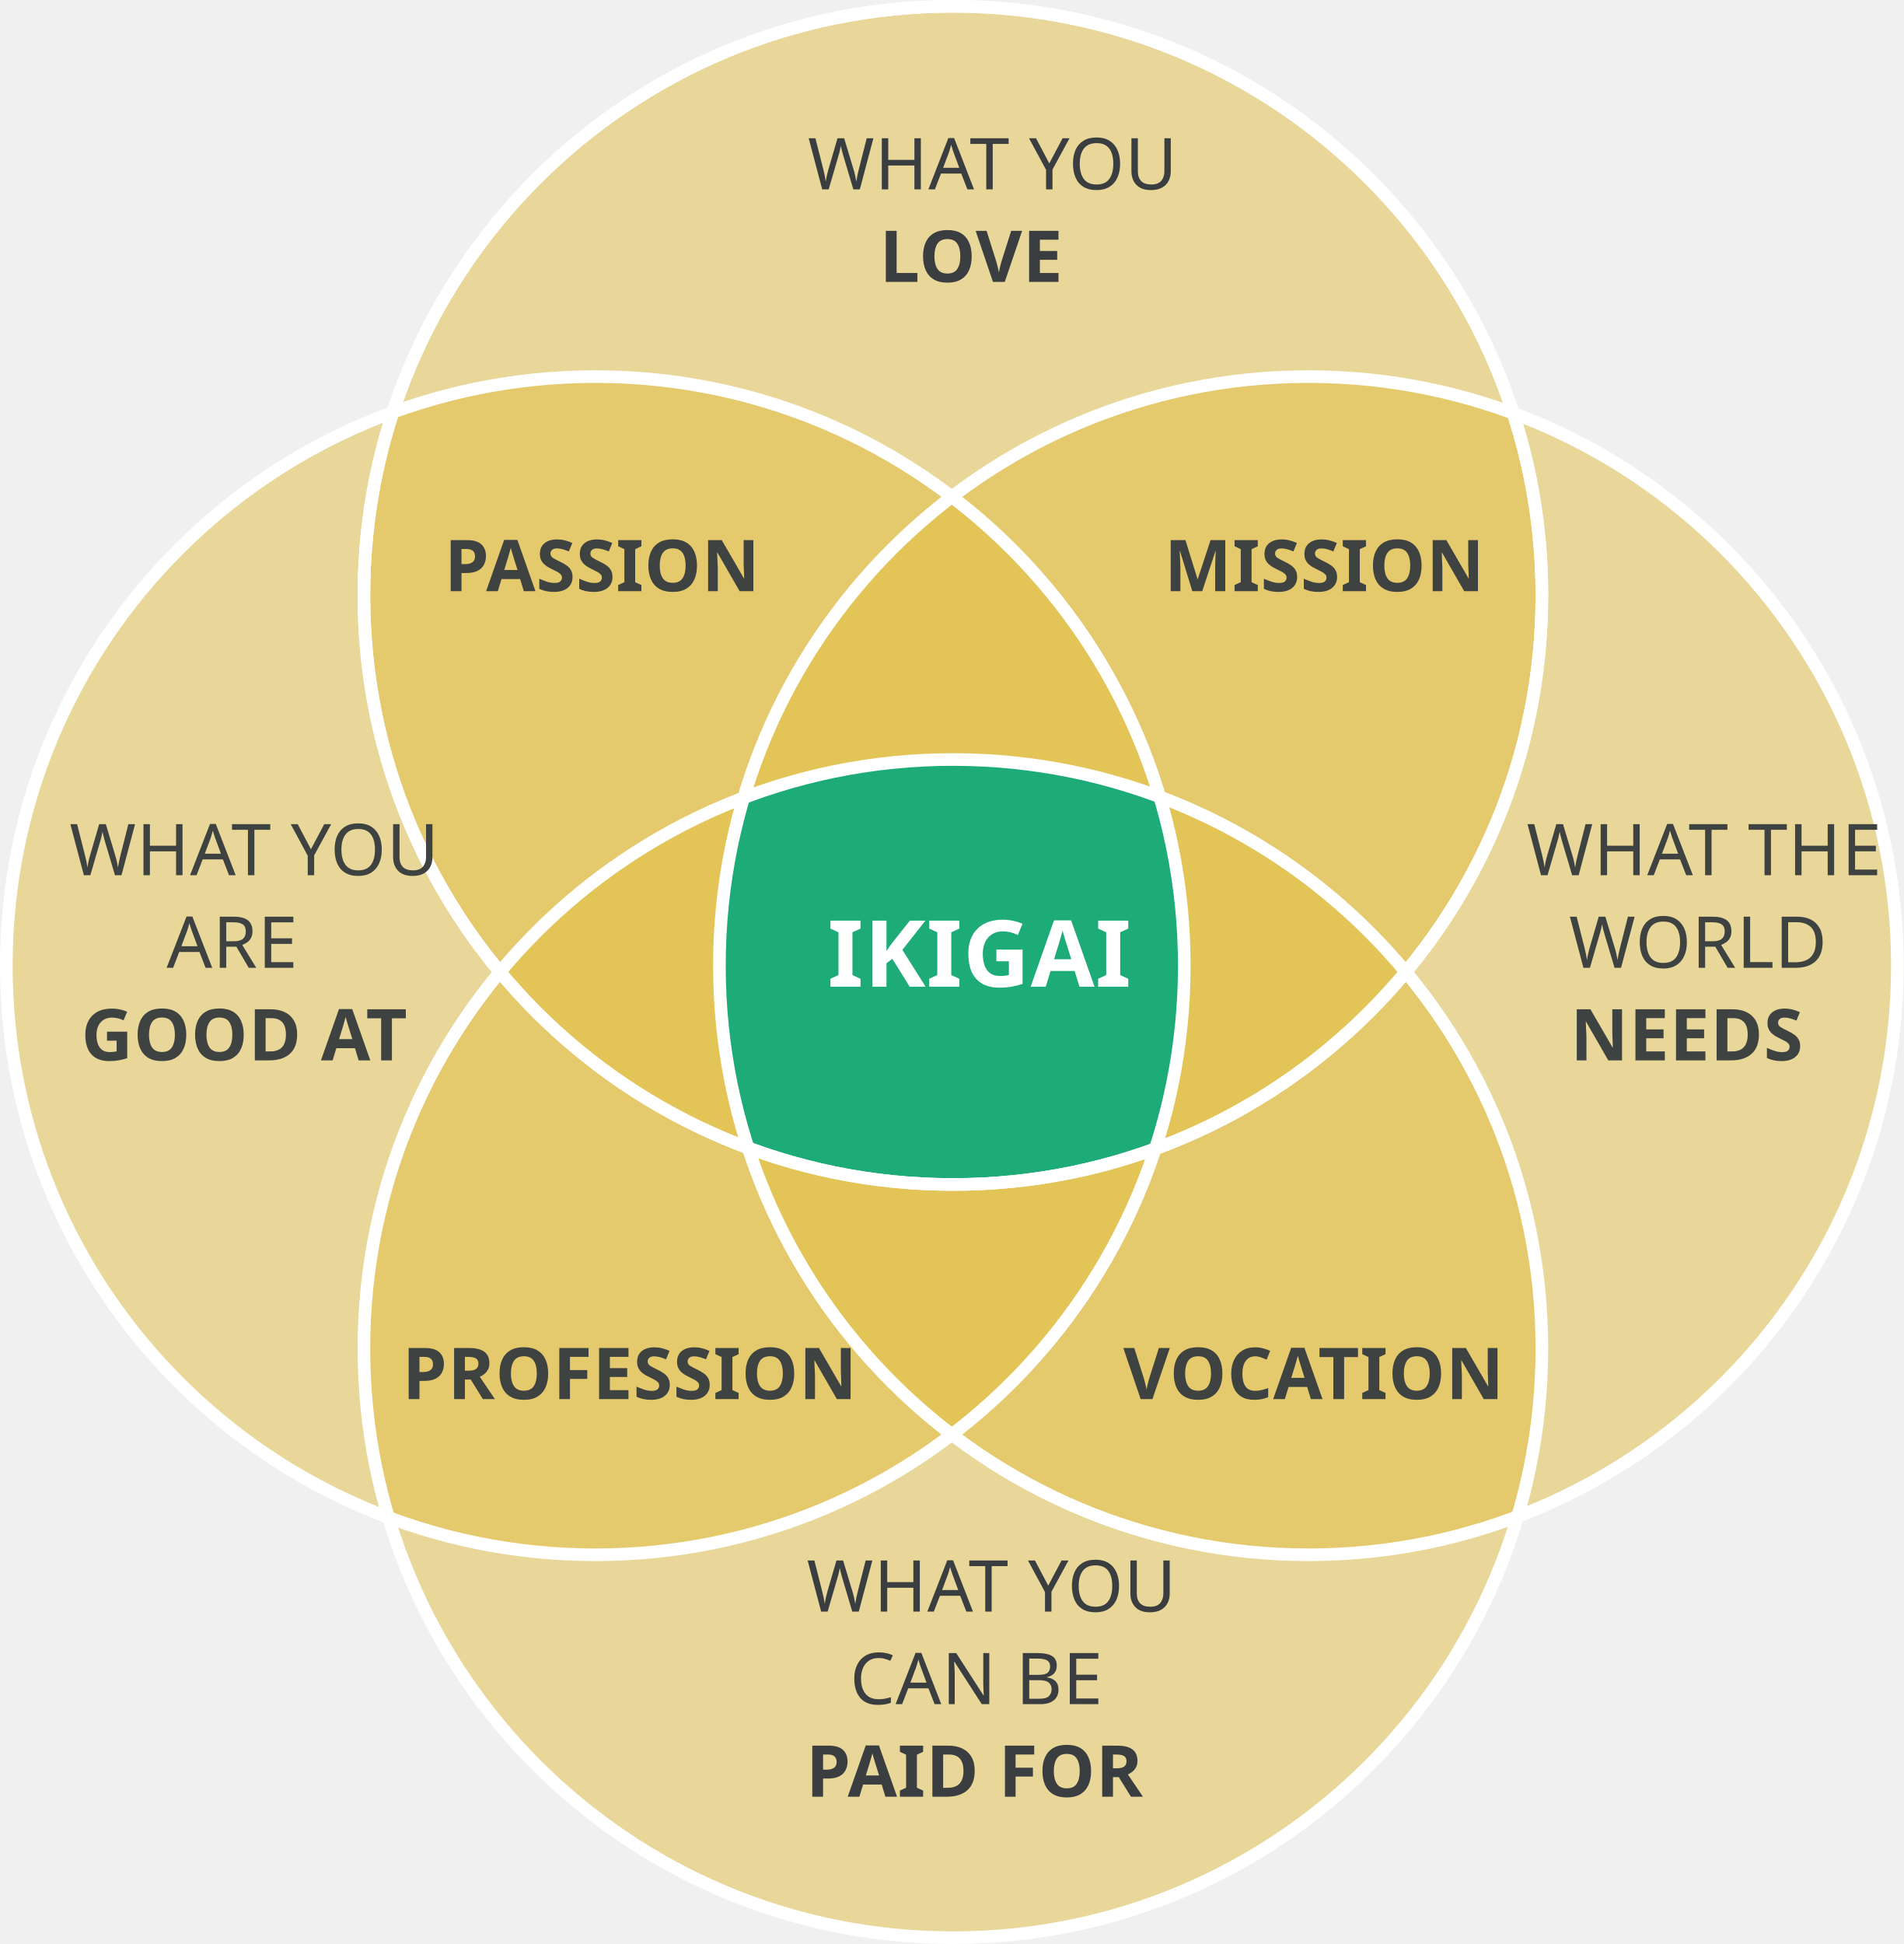
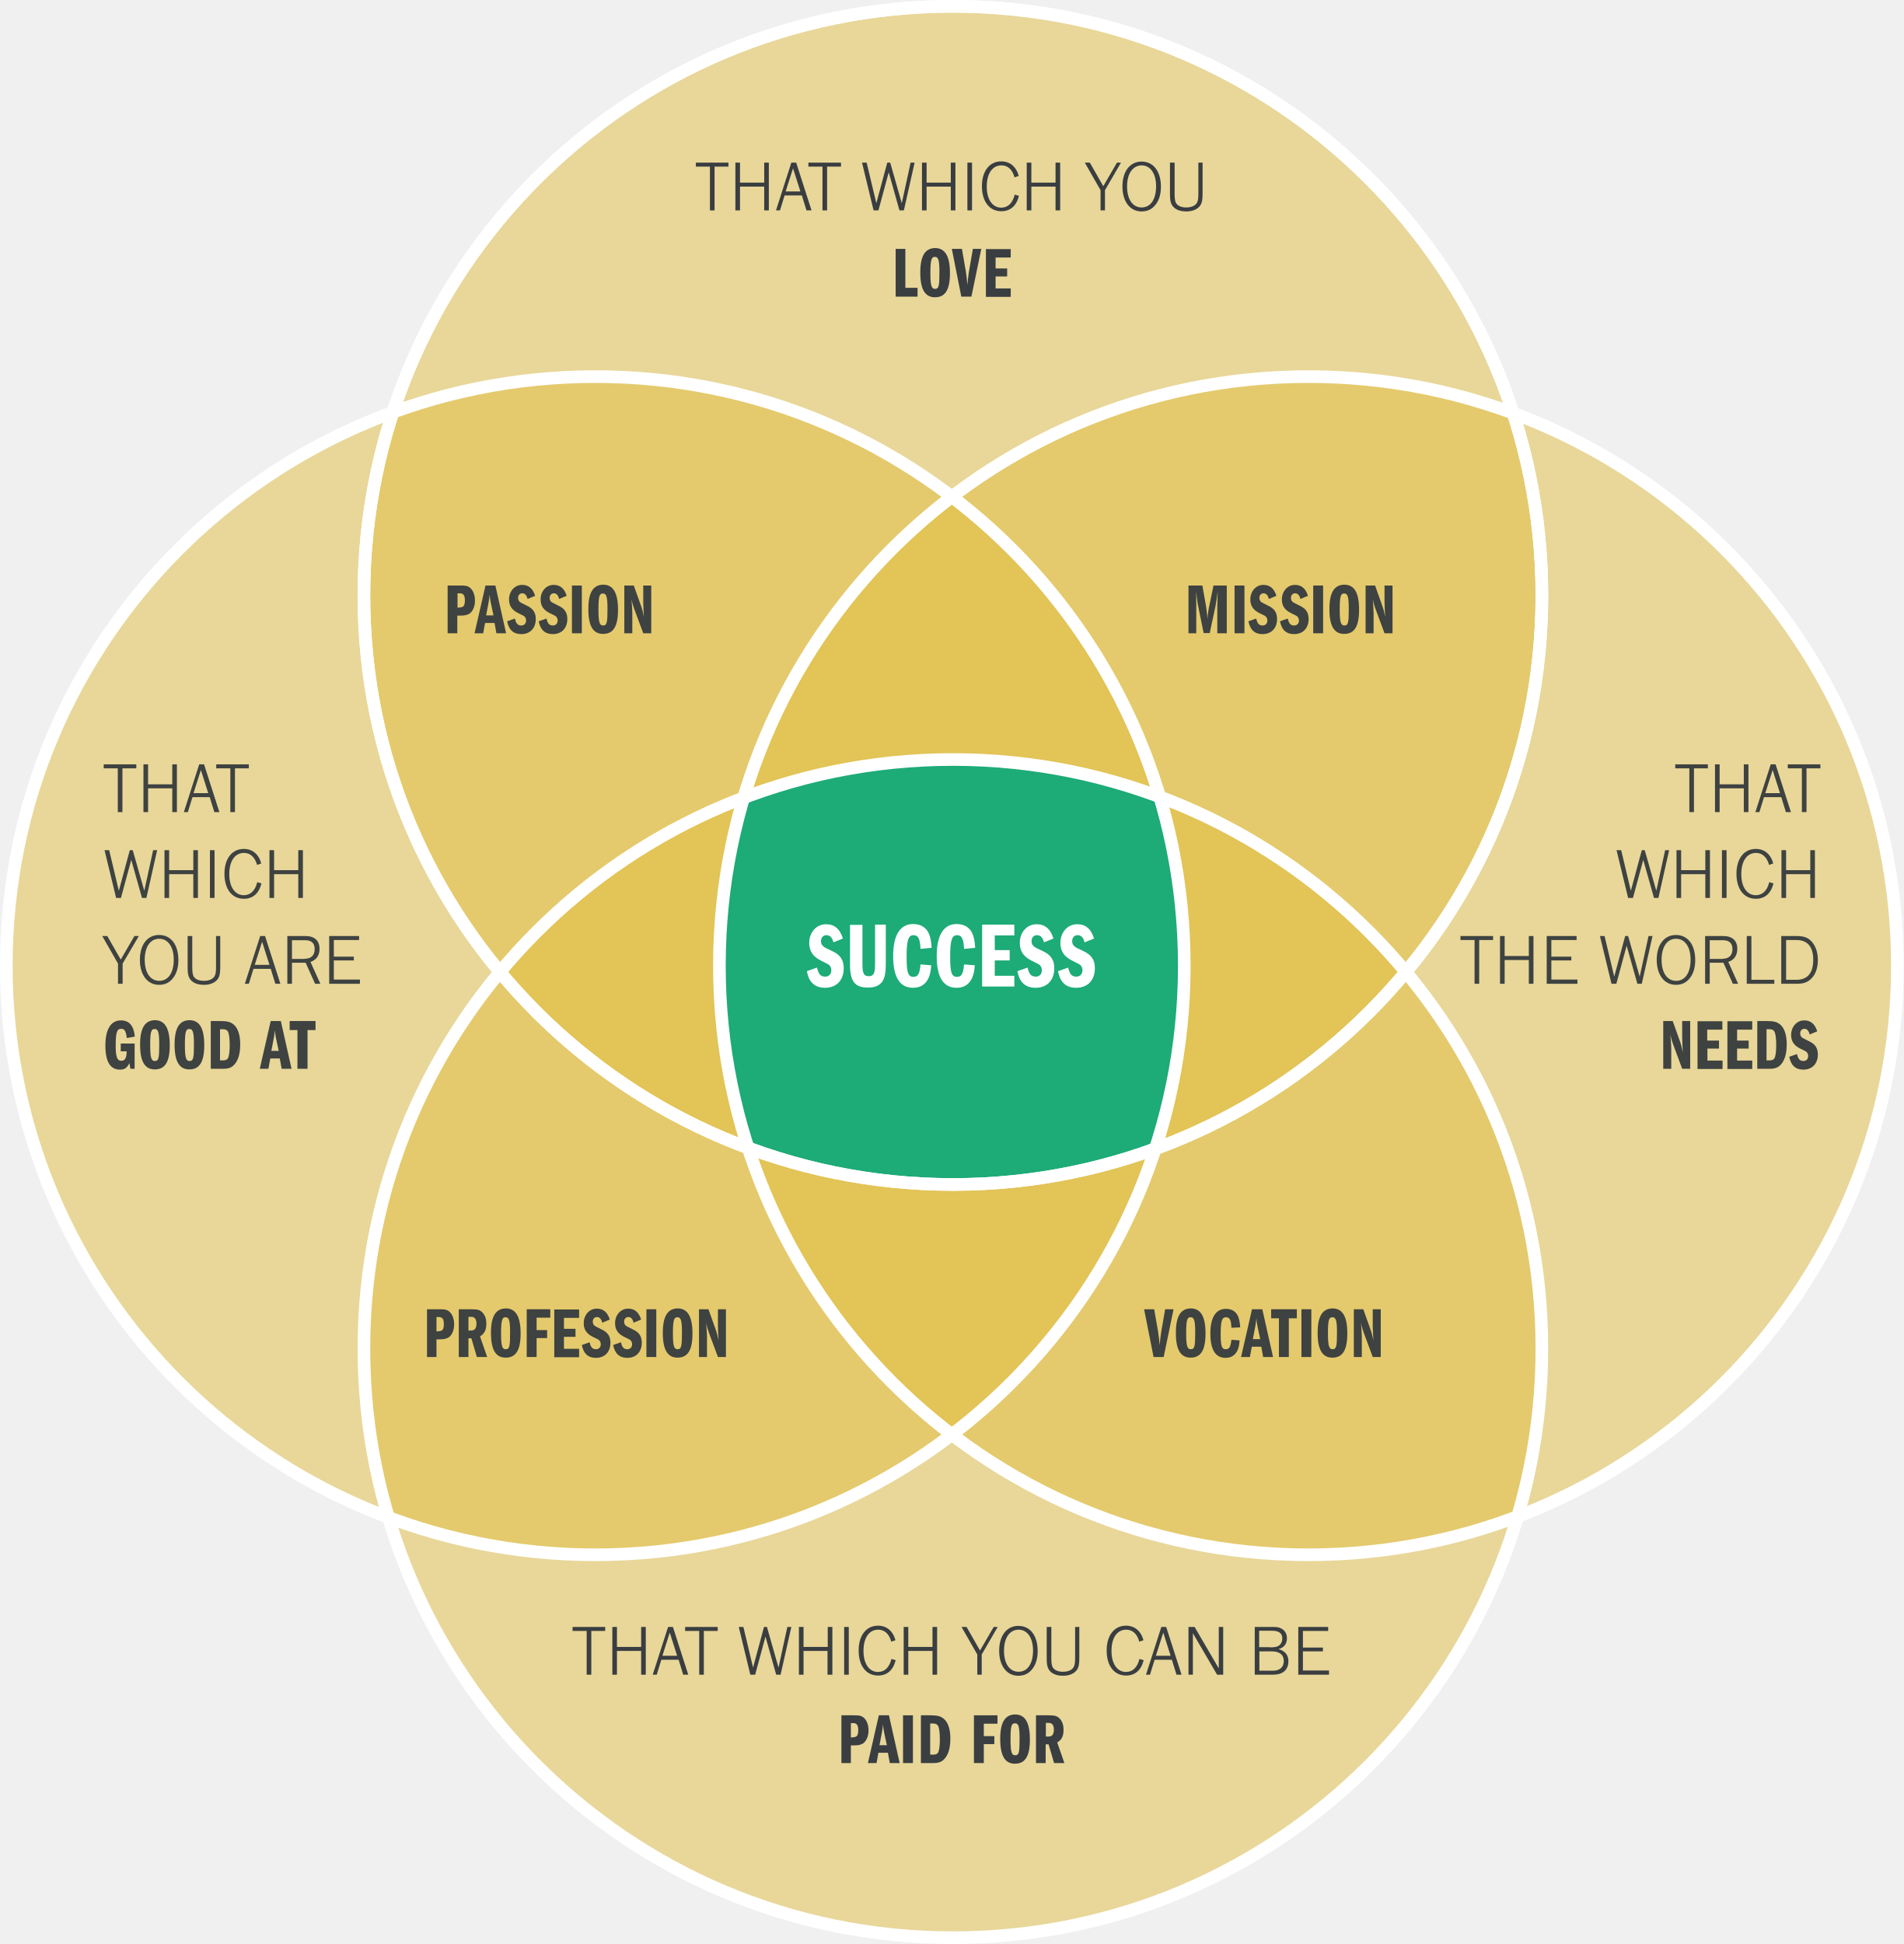
- <svg xmlns="http://www.w3.org/2000/svg" height="924" viewBox="0 0 905 924" width="905">
-   <g fill="none" fill-rule="evenodd">
-     <circle cx="453" cy="283" fill="#e0be41" opacity=".5" r="280" />
-     <circle cx="453" cy="641" fill="#e0be41" opacity=".5" r="280" />
-     <circle cx="283" cy="459" fill="#e0be41" opacity=".5" r="280" />
-     <circle cx="622" cy="459" fill="#e0be41" opacity=".5" r="280" />
-     <path d="m355.654 545.614c-8.863-27.274-13.654-56.385-13.654-86.614 0-27.734 4.032-54.526 11.542-79.822 30.906-11.747 64.431-18.178 99.458-18.178 34.602 0 67.738 6.276 98.331 17.753 7.591 25.421 11.669 52.358 11.669 80.247 0 30.384-4.84 59.638-13.79 87.033-30.002 10.977-62.406 16.967-96.21 16.967-34.231 0-67.027-6.143-97.346-17.386z" fill="#1dab78" />
-     <path d="m453 566c-156.297 0-283-126.703-283-283s126.703-283 283-283 283 126.703 283 283-126.703 283-283 283zm0-6c152.983 0 277-124.017 277-277s-124.017-277-277-277-277 124.017-277 277 124.017 277 277 277z" fill="#fff" fill-rule="nonzero" />
-     <path d="m453 566c-156.297 0-283-126.703-283-283s126.703-283 283-283 283 126.703 283 283-126.703 283-283 283zm0-6c152.983 0 277-124.017 277-277s-124.017-277-277-277-277 124.017-277 277 124.017 277 277 277z" fill="#fff" fill-rule="nonzero" />
-     <path d="m453 924c-156.297 0-283-126.703-283-283s126.703-283 283-283 283 126.703 283 283-126.703 283-283 283zm0-6c152.983 0 277-124.017 277-277s-124.017-277-277-277-277 124.017-277 277 124.017 277 277 277z" fill="#fff" fill-rule="nonzero" />
-     <path d="m283 742c-156.297 0-283-126.703-283-283s126.703-283 283-283 283 126.703 283 283-126.703 283-283 283zm0-6c152.983 0 277-124.017 277-277s-124.017-277-277-277-277 124.017-277 277 124.017 277 277 277z" fill="#fff" fill-rule="nonzero" />
-     <path d="m622 742c-156.297 0-283-126.703-283-283s126.703-283 283-283 283 126.703 283 283-126.703 283-283 283zm0-6c152.983 0 277-124.017 277-277s-124.017-277-277-277-277 124.017-277 277 124.017 277 277 277z" fill="#fff" fill-rule="nonzero" />
-     <g font-size="34" letter-spacing=".25">
-       <text fill="#3e4241" font-family="FranklinGothicURW-Hea, FranklinGothic URW" font-weight="600">
-         <tspan x="553.493" y="281">MISSION</tspan>
-       </text>
-       <text fill="#3a3e41" font-family="FranklinGothicURW-Boo, FranklinGothic URW" font-weight="300">
-         <tspan x="384.04" y="90">WHAT YOU</tspan>
-         <tspan x="534.96" y="90" />
-         <tspan font-family="FranklinGothicURW-Hea, FranklinGothic URW" font-weight="600" x="418.064" y="134">LOVE</tspan>
-       </text>
-       <text fill="#3e4241" font-family="FranklinGothicURW-Hea, FranklinGothic URW" font-weight="600">
-         <tspan x="211.201" y="281">PASSION</tspan>
-       </text>
-       <text fill="#3e4241" font-family="FranklinGothicURW-Hea, FranklinGothic URW" font-weight="600">
-         <tspan x="191.22" y="665">PROFESSION</tspan>
-       </text>
-       <text fill="#3e4241" font-family="FranklinGothicURW-Hea, FranklinGothic URW" font-weight="600">
-         <tspan x="534.025" y="665">VOCATION</tspan>
-       </text>
-       <text fill="#3e4241" font-family="FranklinGothicURW-Boo, FranklinGothic URW" font-weight="300">
-         <tspan x="725.771" y="416">WHAT THE </tspan>
-         <tspan x="745.917" y="460">WORLD</tspan>
-         <tspan x="855.083" y="460" />
-         <tspan font-family="FranklinGothicURW-Hea, FranklinGothic URW" font-weight="600" x="746.529" y="504">NEEDS</tspan>
-       </text>
-       <text fill="#3e4241" font-family="FranklinGothicURW-Boo, FranklinGothic URW" font-weight="300">
-         <tspan x="33.04" y="416">WHAT YOU</tspan>
-         <tspan x="79.208" y="460">ARE</tspan>
-         <tspan x="137.792" y="460" />
-         <tspan font-family="FranklinGothicURW-Hea, FranklinGothic URW" font-weight="600" x="38.588" y="504">GOOD AT</tspan>
-       </text>
-       <text fill="#3a3e41" font-family="FranklinGothicURW-Boo, FranklinGothic URW" font-weight="300">
-         <tspan x="383.54" y="766">WHAT YOU </tspan>
-         <tspan x="404.037" y="810">CAN BE</tspan>
-         <tspan x="513.963" y="810" />
-         <tspan font-family="FranklinGothicURW-Hea, FranklinGothic URW" font-weight="600" x="383.098" y="854">PAID FOR</tspan>
-       </text>
+ <svg xmlns="http://www.w3.org/2000/svg" version="1.1" id="Layer_1" x="0px" y="0px" viewBox="0 0 905 924" style="enable-background:new 0 0 905 924;" xml:space="preserve">
+   <style type="text/css">
+ 	.st0{opacity:0.5;fill-rule:evenodd;clip-rule:evenodd;fill:#E0BE41;enable-background:new    ;}
+ 	.st1{fill-rule:evenodd;clip-rule:evenodd;fill:#1DAB78;}
+ 	.st2{fill:#FFFFFF;}
+ 	.st3{fill:#3A3E41;}
+ 	.st4{font-family:'FranklinGothicURW-Lig';}
+ 	.st5{font-size:34px;}
+ 	.st6{fill:#3E4241;}
+ 	.st7{enable-background:new    ;}
+ </style>
+   <circle class="st0" cx="453" cy="283" r="280" />
+   <circle class="st0" cx="453" cy="641" r="280" />
+   <circle class="st0" cx="283" cy="459" r="280" />
+   <circle class="st0" cx="622" cy="459" r="280" />
+   <path class="st1" d="M355.7,545.6c-8.9-27.3-13.7-56.4-13.7-86.6c0-27.7,4-54.5,11.5-79.8C384.4,367.4,418,361,453,361  c34.6,0,67.7,6.3,98.3,17.8c7.6,25.4,11.7,52.4,11.7,80.2c0,30.4-4.8,59.6-13.8,87c-30,11-62.4,17-96.2,17  C418.8,563,386,556.9,355.7,545.6L355.7,545.6z" />
+   <path class="st2" d="M453,566c-156.3,0-283-126.7-283-283S296.7,0,453,0s283,126.7,283,283S609.3,566,453,566z M453,560  c153,0,277-124,277-277S606,6,453,6S176,130,176,283S300,560,453,560z" />
+   <path class="st2" d="M453,566c-156.3,0-283-126.7-283-283S296.7,0,453,0s283,126.7,283,283S609.3,566,453,566z M453,560  c153,0,277-124,277-277S606,6,453,6S176,130,176,283S300,560,453,560z" />
+   <path class="st2" d="M453,924c-156.3,0-283-126.7-283-283s126.7-283,283-283s283,126.7,283,283S609.3,924,453,924z M453,918  c153,0,277-124,277-277S606,364,453,364S176,488,176,641S300,918,453,918z" />
+   <path class="st2" d="M283,742C126.7,742,0,615.3,0,459s126.7-283,283-283s283,126.7,283,283S439.3,742,283,742z M283,736  c153,0,277-124,277-277S436,182,283,182S6,306,6,459S130,736,283,736z" />
+   <path class="st2" d="M622,742c-156.3,0-283-126.7-283-283s126.7-283,283-283s283,126.7,283,283S778.3,742,622,742z M622,736  c153,0,277-124,277-277S775,182,622,182S345,306,345,459S469,736,622,736z" />
+   <text transform="matrix(1 0 0 1 531.3213 90)" class="st3 st4 st5"> </text>
+   <text transform="matrix(1 0 0 1 852.0899 460)" class="st6 st4 st5"> </text>
+   <text transform="matrix(1 0 0 1 180.3213 416)" class="st6 st4 st5"> </text>
+   <text transform="matrix(1 0 0 1 135.3434 460)" class="st6 st4 st5"> </text>
+   <text transform="matrix(1 0 0 1 512.5004 810)" class="st3 st4 st5"> </text>
+   <g>
+     <g class="st7">
+       <path class="st6" d="M565.2,278.3h6.4l1.7,9.6c0.3,1.9,0.6,4.1,0.7,6.5c0.1-2,0.5-4.8,1-7l1.9-9.1h6.3V301h-4.5v-12.9    c0-1.6,0-2,0.2-6.9l-0.3,1.9c-0.1,0.9-0.2,1.7-0.4,2.6c-0.1,1-0.3,1.9-0.3,2.1l-2.8,13.1h-2.9l-2.7-13.3c-0.3-1.4-0.4-2.7-0.9-6.5    c0,0.4,0.1,2.8,0.1,6.3V301h-3.7V278.3z" />
+       <path class="st6" d="M586.9,278.3h4.7V301h-4.7V278.3z" />
+       <path class="st6" d="M603.2,284.7c-0.4-1.8-1.3-2.7-2.5-2.7c-1.2,0-2,0.9-2,2.2c0,0.8,0.3,1.4,0.8,1.9c0.6,0.4,0.6,0.4,3.2,1.7    c3.1,1.4,4.4,3.3,4.4,6.4c0,4.4-2.7,7.2-6.9,7.2c-3.7,0-5.9-2-6.7-6.1l3.7-1.3c0.5,2.4,1.4,3.3,3,3.3c1.4,0,2.3-0.9,2.3-2.4    c0-0.7-0.3-1.4-0.7-1.8c-0.4-0.4-0.4-0.4-3.1-1.7c-3-1.5-4.3-3.5-4.3-6.5c0-3.9,2.7-6.9,6.2-6.9c3.1,0,5.1,1.7,6.2,5.2    L603.2,284.7z" />
+       <path class="st6" d="M618.2,284.7c-0.4-1.8-1.3-2.7-2.5-2.7c-1.2,0-2,0.9-2,2.2c0,0.8,0.3,1.4,0.8,1.9c0.6,0.4,0.6,0.4,3.2,1.7    c3.1,1.4,4.4,3.3,4.4,6.4c0,4.4-2.7,7.2-6.9,7.2c-3.7,0-5.9-2-6.7-6.1l3.7-1.3c0.5,2.4,1.4,3.3,3,3.3c1.4,0,2.3-0.9,2.3-2.4    c0-0.7-0.3-1.4-0.7-1.8c-0.4-0.4-0.4-0.4-3.1-1.7c-3-1.5-4.3-3.5-4.3-6.5c0-3.9,2.7-6.9,6.2-6.9c3.1,0,5.1,1.7,6.2,5.2    L618.2,284.7z" />
+       <path class="st6" d="M624.3,278.3h4.7V301h-4.7V278.3z" />
+       <path class="st6" d="M646.1,289.8c0,7.9-2.2,11.5-7.1,11.5c-4.8,0-7-3.8-7-11.8c0-7.9,2.3-11.6,7.2-11.6    C643.9,278,646.1,281.8,646.1,289.8z M636.9,289.7c0,6,0.5,7.6,2.2,7.6c1.8,0,2.1-1.3,2.1-7.9c0-5.7-0.5-7.3-2.1-7.3    C637.3,282,636.9,283.6,636.9,289.7z" />
+       <path class="st6" d="M649.1,278.3h4.6l3.7,10.4c0.3,0.9,0.6,2,1.1,4.5c-0.1-1.9-0.3-5.3-0.3-6.9v-8h3.8V301h-3.8l-4.3-11.6    c-0.5-1.3-0.9-2.6-1.3-4.7c0.2,2.2,0.4,5.8,0.4,6.7v9.6h-3.8V278.3z" />
    </g>
-     <text fill="#fff" font-family="FranklinGothicURW-Hea, FranklinGothic URW" font-size="44" font-weight="600" letter-spacing=".324">
-       <tspan x="393.371" y="469">IKIGAI</tspan>
-     </text>
+     <g>
+       <g class="st7">
+         <path class="st3" d="M346.3,79.2h-6.6V100h-2.2V79.2h-6.7v-1.9h15.5V79.2z" />
+         <path class="st3" d="M363.3,100V88.7h-11.5V100h-2.2V77.3h2.2v9.5h11.5v-9.5h2.2V100H363.3z" />
+         <path class="st3" d="M383.4,100l-2.2-7.1H373l-2.2,7.1h-1.9l7.3-22.7h2.3l7.3,22.7H383.4z M377,80l-3.5,11h7L377,80z" />
+         <path class="st3" d="M399.8,79.2h-6.6V100h-2.2V79.2h-6.7v-1.9h15.5V79.2z" />
+         <path class="st3" d="M429.7,100h-2.1l-5.1-18.1l-4.9,18.1h-2.3l-5.5-22.7h2.2l4.6,19.3l5.2-19.3h1.4l5.5,19.3l4.2-19.3h1.9     L429.7,100z" />
+         <path class="st3" d="M452,100V88.7h-11.5V100h-2.2V77.3h2.2v9.5H452v-9.5h2.2V100H452z" />
+         <path class="st3" d="M459.9,100V77.3h2.2V100H459.9z" />
+         <path class="st3" d="M482.3,84.3c-1-3.7-3.2-5.7-6.2-5.7c-4.3,0-7,3.8-7,10.1c0,6.1,2.7,10,6.9,10c3.2,0,5.4-2.2,6.4-6.2l2,0.6     c-1.2,4.8-4.1,7.3-8.4,7.3c-5.6,0-9.2-4.6-9.2-11.9c0-7.2,3.6-11.8,9.2-11.8c4.1,0,7.1,2.5,8.3,6.9L482.3,84.3z" />
+         <path class="st3" d="M501.8,100V88.7h-11.5V100h-2.2V77.3h2.2v9.5h11.5v-9.5h2.2V100H501.8z" />
+         <path class="st3" d="M525.4,100h-2.2v-9.6l-7.5-13.1h2.4l6.4,11.2l6.5-11.2h1.9l-7.6,13.1V100z" />
+         <path class="st3" d="M551.9,88.8c0,3.3-0.8,6.2-2.4,8.3c-1.7,2.3-3.9,3.4-6.8,3.4c-5.5,0-9.1-4.7-9.1-11.9     c0-7.2,3.6-11.8,9.1-11.8C548.3,76.8,551.9,81.4,551.9,88.8z M535.8,88.6c0,6.2,2.7,10,6.9,10c4.3,0,6.9-3.8,6.9-10.1     c0-6-2.7-9.9-6.9-9.9C538.5,78.7,535.8,82.5,535.8,88.6z" />
+         <path class="st3" d="M558.4,77.3v14.9c0,2.2,0.2,3.3,0.6,4.2c0.8,1.4,2.5,2.2,4.9,2.2c2.5,0,4.3-0.8,5.1-2.2     c0.5-0.9,0.7-2,0.7-4.2V77.3h2v14.9c0,2.9-0.3,4.3-1.2,5.6c-1.3,1.7-3.5,2.7-6.6,2.7c-3.4,0-5.8-1.2-6.9-3.3     c-0.6-1.2-0.8-2.4-0.8-5.1V77.3H558.4z" />
+       </g>
+       <g class="st7">
+         <path class="st3" d="M425.7,118.3h4.7v18.5h5.8v4.2h-10.4V118.3z" />
+         <path class="st3" d="M451.6,129.8c0,7.9-2.2,11.5-7.1,11.5c-4.8,0-7-3.8-7-11.8c0-7.9,2.3-11.6,7.2-11.6     C449.3,118,451.6,121.8,451.6,129.8z M442.3,129.7c0,6,0.5,7.6,2.2,7.6c1.8,0,2.1-1.3,2.1-7.9c0-5.7-0.5-7.3-2.1-7.3     C442.8,122,442.3,123.6,442.3,129.7z" />
+         <path class="st3" d="M452.5,118.3h4.8l1.9,11c0.3,2.1,0.6,4.6,0.7,6.1c0.2-2.2,0.4-4.2,0.7-6.1l1.9-11h4l-4.7,22.7h-4.8     L452.5,118.3z" />
+         <path class="st3" d="M473.3,127.6h5.5v3.8h-5.5v5.7h7.2v4h-11.8v-22.7h11.8v4h-7.2V127.6z" />
+       </g>
+     </g>
+     <g class="st7">
+       <path class="st6" d="M212.9,278.3h5.7c3,0,3.9,0.2,5.1,1.3c1.3,1.2,2.1,3.4,2.1,5.8c0,2.8-1,5.1-2.5,6.2c-1.2,0.7-2.1,1-4.5,1    h-1.4v8.4h-4.6V278.3z M218.6,288.7c1.8,0,2.4-0.9,2.4-3.4c0-2.3-0.7-3.3-2.4-3.3h-1.1v6.8H218.6z" />
+       <path class="st6" d="M235.5,278.3l5.1,22.7H236l-0.9-4.9h-4.5l-0.9,4.9h-4.1l5.2-22.7H235.5z M233.3,286.4    c-0.3-1.4-0.4-2.1-0.5-3.8c-0.2,1.5-0.3,2.5-0.5,3.6l-1.2,6.3h3.5L233.3,286.4z" />
+       <path class="st6" d="M250.8,284.7c-0.4-1.8-1.3-2.7-2.5-2.7c-1.2,0-2,0.9-2,2.2c0,0.8,0.3,1.4,0.8,1.9c0.6,0.4,0.6,0.4,3.2,1.7    c3.1,1.4,4.4,3.3,4.4,6.4c0,4.4-2.7,7.2-6.9,7.2c-3.7,0-5.9-2-6.7-6.1l3.7-1.3c0.5,2.4,1.4,3.3,3,3.3c1.4,0,2.3-0.9,2.3-2.4    c0-0.7-0.3-1.4-0.7-1.8c-0.4-0.4-0.4-0.4-3.1-1.7c-3-1.5-4.3-3.5-4.3-6.5c0-3.9,2.7-6.9,6.2-6.9c3.1,0,5.1,1.7,6.2,5.2    L250.8,284.7z" />
+       <path class="st6" d="M265.8,284.7c-0.4-1.8-1.3-2.7-2.5-2.7c-1.2,0-2,0.9-2,2.2c0,0.8,0.3,1.4,0.8,1.9c0.6,0.4,0.6,0.4,3.2,1.7    c3.1,1.4,4.4,3.3,4.4,6.4c0,4.4-2.7,7.2-6.9,7.2c-3.7,0-5.9-2-6.7-6.1l3.7-1.3c0.5,2.4,1.4,3.3,3,3.3c1.4,0,2.3-0.9,2.3-2.4    c0-0.7-0.3-1.4-0.7-1.8c-0.4-0.4-0.4-0.4-3.1-1.7c-3-1.5-4.3-3.5-4.3-6.5c0-3.9,2.7-6.9,6.2-6.9c3.1,0,5.1,1.7,6.2,5.2    L265.8,284.7z" />
+       <path class="st6" d="M271.9,278.3h4.7V301h-4.7V278.3z" />
+       <path class="st6" d="M293.8,289.8c0,7.9-2.2,11.5-7.1,11.5c-4.8,0-7-3.8-7-11.8c0-7.9,2.3-11.6,7.2-11.6    C291.5,278,293.8,281.8,293.8,289.8z M284.5,289.7c0,6,0.5,7.6,2.2,7.6c1.8,0,2.1-1.3,2.1-7.9c0-5.7-0.5-7.3-2.1-7.3    C284.9,282,284.5,283.6,284.5,289.7z" />
+       <path class="st6" d="M296.7,278.3h4.6l3.7,10.4c0.3,0.9,0.6,2,1.1,4.5c-0.1-1.9-0.3-5.3-0.3-6.9v-8h3.8V301h-3.8l-4.3-11.6    c-0.5-1.3-0.9-2.6-1.3-4.7c0.2,2.2,0.4,5.8,0.4,6.7v9.6h-3.8V278.3z" />
+     </g>
+     <g class="st7">
+       <path class="st6" d="M203,622.3h5.7c3,0,3.9,0.2,5.1,1.3c1.3,1.2,2.1,3.4,2.1,5.8c0,2.8-1,5.1-2.5,6.2c-1.2,0.7-2.1,1-4.5,1h-1.4    v8.4H203V622.3z M208.6,632.7c1.8,0,2.4-0.9,2.4-3.4c0-2.3-0.7-3.3-2.4-3.3h-1.1v6.8H208.6z" />
+       <path class="st6" d="M218.2,622.3h5.8c3.1,0,4.1,0.3,5.3,1.5c1.3,1.3,1.9,3.1,1.9,5.3c0,3.1-0.9,4.8-3,6.1l3.4,9.8h-4.9l-2.6-8.9    h-1.4v8.9h-4.6V622.3z M224,632.4c1.7,0,2.5-1.1,2.5-3.3c0-2.1-0.8-3.2-2.5-3.2h-1.3v6.5H224z" />
+       <path class="st6" d="M247.5,633.8c0,7.9-2.2,11.5-7.1,11.5c-4.8,0-7-3.8-7-11.8c0-7.9,2.3-11.6,7.2-11.6    C245.2,622,247.5,625.8,247.5,633.8z M238.2,633.7c0,6,0.5,7.6,2.2,7.6c1.8,0,2.1-1.3,2.1-7.9c0-5.7-0.5-7.3-2.1-7.3    C238.7,626,238.2,627.6,238.2,633.7z" />
+       <path class="st6" d="M255.1,632.2h5v3.8h-5v9h-4.7v-22.7h11.2v4h-6.5V632.2z" />
+       <path class="st6" d="M268.1,631.6h5.5v3.8h-5.5v5.7h7.2v4h-11.8v-22.7h11.8v4h-7.2V631.6z" />
+       <path class="st6" d="M286.3,628.7c-0.4-1.8-1.3-2.7-2.5-2.7c-1.2,0-2,0.9-2,2.2c0,0.8,0.3,1.4,0.8,1.9c0.6,0.4,0.6,0.4,3.2,1.7    c3.1,1.4,4.4,3.3,4.4,6.4c0,4.4-2.7,7.2-6.9,7.2c-3.7,0-5.9-2-6.7-6.1l3.7-1.3c0.5,2.4,1.4,3.3,3,3.3c1.4,0,2.3-0.9,2.3-2.4    c0-0.7-0.3-1.4-0.7-1.8c-0.4-0.4-0.4-0.4-3.1-1.7c-3-1.5-4.3-3.5-4.3-6.5c0-3.9,2.7-6.9,6.2-6.9c3.1,0,5.1,1.7,6.2,5.2    L286.3,628.7z" />
+       <path class="st6" d="M301.2,628.7c-0.4-1.8-1.3-2.7-2.5-2.7c-1.2,0-2,0.9-2,2.2c0,0.8,0.3,1.4,0.8,1.9c0.6,0.4,0.6,0.4,3.2,1.7    c3.1,1.4,4.4,3.3,4.4,6.4c0,4.4-2.7,7.2-6.9,7.2c-3.7,0-5.9-2-6.7-6.1l3.7-1.3c0.5,2.4,1.4,3.3,3,3.3c1.4,0,2.3-0.9,2.3-2.4    c0-0.7-0.3-1.4-0.7-1.8c-0.4-0.4-0.4-0.4-3.1-1.7c-3-1.5-4.3-3.5-4.3-6.5c0-3.9,2.7-6.9,6.2-6.9c3.1,0,5.1,1.7,6.2,5.2    L301.2,628.7z" />
+       <path class="st6" d="M307.3,622.3h4.7V645h-4.7V622.3z" />
+       <path class="st6" d="M329.2,633.8c0,7.9-2.2,11.5-7.1,11.5c-4.8,0-7-3.8-7-11.8c0-7.9,2.3-11.6,7.2-11.6    C326.9,622,329.2,625.8,329.2,633.8z M319.9,633.7c0,6,0.5,7.6,2.2,7.6c1.8,0,2.1-1.3,2.1-7.9c0-5.7-0.5-7.3-2.1-7.3    C320.4,626,319.9,627.6,319.9,633.7z" />
+       <path class="st6" d="M332.2,622.3h4.6l3.7,10.4c0.3,0.9,0.6,2,1.1,4.5c-0.1-1.9-0.3-5.3-0.3-6.9v-8h3.8V645h-3.8l-4.3-11.6    c-0.5-1.3-0.9-2.6-1.3-4.7c0.2,2.2,0.4,5.8,0.4,6.7v9.6h-3.8V622.3z" />
+     </g>
+     <g class="st7">
+       <path class="st6" d="M543.9,622.3h4.8l1.9,11c0.3,2.1,0.6,4.6,0.7,6.1c0.2-2.2,0.4-4.2,0.7-6.1l1.9-11h4l-4.7,22.7h-4.8    L543.9,622.3z" />
+       <path class="st6" d="M573.1,633.8c0,7.9-2.2,11.5-7.1,11.5c-4.8,0-7-3.8-7-11.8c0-7.9,2.3-11.6,7.2-11.6    C570.9,622,573.1,625.8,573.1,633.8z M563.9,633.7c0,6,0.5,7.6,2.2,7.6c1.8,0,2.1-1.3,2.1-7.9c0-5.7-0.5-7.3-2.1-7.3    C564.3,626,563.9,627.6,563.9,633.7z" />
+       <path class="st6" d="M585.4,631.1c-0.1-3.7-0.8-5-2.6-5c-1.9,0-2.5,1.8-2.5,8c0,5.6,0.5,7.2,2.4,7.2c1.7,0,2.3-1,2.7-4.5l3.9,0.3    c-0.2,2.5-0.5,4-1.3,5.3c-1.2,2-2.9,3-5.4,3c-4.8,0-7.2-3.9-7.2-11.6c0-7.6,2.6-11.7,7.4-11.7c2.8,0,4.8,1.3,5.8,3.6    c0.5,1.3,0.8,2.7,1,5.2L585.4,631.1z" />
+       <path class="st6" d="M600.1,622.3l5.1,22.7h-4.7l-0.9-4.9h-4.5l-0.9,4.9H590l5.2-22.7H600.1z M597.8,630.4    c-0.3-1.4-0.4-2.1-0.5-3.8c-0.2,1.5-0.3,2.5-0.5,3.6l-1.2,6.3h3.5L597.8,630.4z" />
+       <path class="st6" d="M612.7,645h-4.7v-18.4h-3.7v-4.3h12.2v4.3h-3.8V645z" />
+       <path class="st6" d="M618.7,622.3h4.7V645h-4.7V622.3z" />
+       <path class="st6" d="M640.5,633.8c0,7.9-2.2,11.5-7.1,11.5c-4.8,0-7-3.8-7-11.8c0-7.9,2.3-11.6,7.2-11.6    C638.3,622,640.5,625.8,640.5,633.8z M631.3,633.7c0,6,0.5,7.6,2.2,7.6c1.8,0,2.1-1.3,2.1-7.9c0-5.7-0.5-7.3-2.1-7.3    C631.7,626,631.3,627.6,631.3,633.7z" />
+       <path class="st6" d="M643.5,622.3h4.6l3.7,10.4c0.3,0.9,0.6,2,1.1,4.5c-0.1-1.9-0.3-5.3-0.3-6.9v-8h3.8V645h-3.8l-4.3-11.6    c-0.5-1.3-0.9-2.6-1.3-4.7c0.2,2.2,0.4,5.8,0.4,6.7v9.6h-3.8V622.3z" />
+     </g>
+     <g>
+       <g class="st7">
+         <path class="st6" d="M811.9,365.2h-6.6V386h-2.2v-20.8h-6.7v-1.9h15.5V365.2z" />
+         <path class="st6" d="M829,386v-11.3h-11.5V386h-2.2v-22.7h2.2v9.5H829v-9.5h2.2V386H829z" />
+         <path class="st6" d="M849,386l-2.2-7.1h-8.2l-2.2,7.1h-1.9l7.3-22.7h2.3l7.3,22.7H849z M842.7,366l-3.5,11h7L842.7,366z" />
+         <path class="st6" d="M865.4,365.2h-6.6V386h-2.2v-20.8h-6.7v-1.9h15.5V365.2z" />
+         <path class="st6" d="M788.4,426.8h-2.1l-5.1-18.1l-4.9,18.1H774l-5.5-22.7h2.2l4.6,19.3l5.2-19.3h1.4l5.5,19.3l4.2-19.3h1.9     L788.4,426.8z" />
+         <path class="st6" d="M810.7,426.8v-11.3h-11.5v11.3h-2.2v-22.7h2.2v9.5h11.5v-9.5h2.2v22.7H810.7z" />
+         <path class="st6" d="M818.6,426.8v-22.7h2.2v22.7H818.6z" />
+         <path class="st6" d="M841,411.1c-1-3.7-3.2-5.7-6.2-5.7c-4.3,0-7,3.8-7,10.1c0,6.1,2.7,10,6.9,10c3.2,0,5.4-2.2,6.4-6.2l2,0.6     c-1.2,4.8-4.1,7.3-8.4,7.3c-5.6,0-9.2-4.6-9.2-11.9c0-7.2,3.6-11.8,9.2-11.8c4.1,0,7.1,2.5,8.3,6.9L841,411.1z" />
+         <path class="st6" d="M860.6,426.8v-11.3h-11.5v11.3h-2.2v-22.7h2.2v9.5h11.5v-9.5h2.2v22.7H860.6z" />
+         <path class="st6" d="M709.8,446.8h-6.6v20.8h-2.2v-20.8h-6.7v-1.9h15.5V446.8z" />
+         <path class="st6" d="M726.8,467.6v-11.3h-11.5v11.3h-2.2v-22.7h2.2v9.5h11.5v-9.5h2.2v22.7H726.8z" />
+         <path class="st6" d="M749.9,467.6h-14.6v-22.7h14.2v1.9h-12v7.9h9.5v1.8h-9.5v9.1h12.4V467.6z" />
+         <path class="st6" d="M780.5,467.6h-2.1l-5.1-18.1l-4.9,18.1h-2.3l-5.5-22.7h2.2l4.6,19.3l5.2-19.3h1.4l5.5,19.3l4.2-19.3h1.9     L780.5,467.6z" />
+         <path class="st6" d="M805.9,456.4c0,3.3-0.8,6.2-2.4,8.3c-1.7,2.3-3.9,3.4-6.8,3.4c-5.5,0-9.1-4.7-9.1-11.9     c0-7.2,3.6-11.8,9.1-11.8C802.4,444.4,805.9,449,805.9,456.4z M789.9,456.2c0,6.2,2.7,10,6.9,10c4.3,0,6.9-3.8,6.9-10.1     c0-6-2.7-9.9-6.9-9.9C792.5,446.2,789.9,450.1,789.9,456.2z" />
+         <path class="st6" d="M812.8,457.6v10h-2.2v-22.7h8.5c4.4,0,6.8,2.1,6.8,6.1c0,3.1-1.5,5.3-4.3,6.2l4.7,10.4h-2.5l-4.5-10H812.8z      M818.9,455.7c3,0,4.7-1.6,4.7-4.6c0-2.8-1.6-4.2-4.4-4.2h-6.4v8.9H818.9z" />
+         <path class="st6" d="M843.5,467.6h-13.1v-22.7h2.2v20.8h10.9V467.6z" />
+         <path class="st6" d="M854,444.9c3.5,0,5.6,0.7,7.4,2.8s2.8,5,2.8,8.6c0,4-1.2,7.2-3.5,9.2c-1.8,1.6-3.6,2.1-6.8,2.1h-7.1v-22.7     H854z M849.1,465.7h4.9c5.3,0,8-3.2,8-9.5c0-6.2-2.7-9.4-8-9.4h-4.9V465.7z" />
+       </g>
+       <g class="st7">
+         <path class="st6" d="M790.6,485.3h4.6l3.7,10.4c0.3,0.9,0.6,2,1.1,4.5c-0.1-1.9-0.3-5.3-0.3-6.9v-8h3.8V508h-3.8l-4.3-11.6     c-0.5-1.3-0.9-2.6-1.3-4.7c0.2,2.2,0.4,5.8,0.4,6.7v9.6h-3.8V485.3z" />
+         <path class="st6" d="M811.7,494.6h5.5v3.8h-5.5v5.7h7.2v4H807v-22.7h11.8v4h-7.2V494.6z" />
+         <path class="st6" d="M825.8,494.6h5.5v3.8h-5.5v5.7h7.2v4h-11.8v-22.7H833v4h-7.2V494.6z" />
+         <path class="st6" d="M835.3,485.3h4.4c3.5,0,5,0.4,6.5,1.6c2.1,1.7,3.2,5,3.2,9.5c0,4.9-1.2,8.3-3.4,10.2c-1.2,1-2.6,1.4-4.5,1.4     h-6.1V485.3z M841.2,504c1.2,0,1.9-0.3,2.3-0.9c0.6-1,0.9-3.1,0.9-6.4c0-3-0.3-5.3-0.8-6.3c-0.4-0.8-1.2-1.2-2.4-1.2h-1.4V504     H841.2z" />
+         <path class="st6" d="M860.3,491.7c-0.4-1.8-1.3-2.7-2.5-2.7c-1.2,0-2,0.9-2,2.2c0,0.8,0.3,1.4,0.8,1.9c0.6,0.4,0.6,0.4,3.2,1.7     c3.1,1.4,4.4,3.3,4.4,6.4c0,4.4-2.7,7.2-6.9,7.2c-3.7,0-5.9-2-6.7-6.1l3.7-1.3c0.5,2.4,1.4,3.3,3,3.3c1.4,0,2.3-0.9,2.3-2.4     c0-0.7-0.3-1.4-0.7-1.8c-0.4-0.4-0.4-0.4-3.1-1.7c-3-1.5-4.3-3.5-4.3-6.5c0-3.9,2.7-6.9,6.2-6.9c3.1,0,5.1,1.7,6.2,5.2     L860.3,491.7z" />
+       </g>
+     </g>
+     <g>
+       <g class="st7">
+         <path class="st6" d="M64.8,365.2h-6.6V386H56v-20.8h-6.7v-1.9h15.5V365.2z" />
+         <path class="st6" d="M81.9,386v-11.3H70.4V386h-2.2v-22.7h2.2v9.5h11.5v-9.5h2.2V386H81.9z" />
+         <path class="st6" d="M101.9,386l-2.2-7.1h-8.2l-2.2,7.1h-1.9l7.3-22.7h2.3l7.3,22.7H101.9z M95.5,366l-3.5,11h7L95.5,366z" />
+         <path class="st6" d="M118.3,365.2h-6.6V386h-2.2v-20.8h-6.7v-1.9h15.5V365.2z" />
+         <path class="st6" d="M69.6,426.8h-2.1l-5.1-18.1l-4.9,18.1h-2.3l-5.5-22.7h2.2l4.6,19.3l5.2-19.3h1.4l5.5,19.3l4.2-19.3h1.9     L69.6,426.8z" />
+         <path class="st6" d="M91.9,426.8v-11.3H80.4v11.3h-2.2v-22.7h2.2v9.5h11.5v-9.5h2.2v22.7H91.9z" />
+         <path class="st6" d="M99.8,426.8v-22.7h2.2v22.7H99.8z" />
+         <path class="st6" d="M122.2,411.1c-1-3.7-3.2-5.7-6.2-5.7c-4.3,0-7,3.8-7,10.1c0,6.1,2.7,10,6.9,10c3.2,0,5.4-2.2,6.4-6.2l2,0.6     c-1.2,4.8-4.1,7.3-8.4,7.3c-5.6,0-9.2-4.6-9.2-11.9c0-7.2,3.6-11.8,9.2-11.8c4.1,0,7.1,2.5,8.3,6.9L122.2,411.1z" />
+         <path class="st6" d="M141.8,426.8v-11.3h-11.5v11.3h-2.2v-22.7h2.2v9.5h11.5v-9.5h2.2v22.7H141.8z" />
+         <path class="st6" d="M58.3,467.6h-2.2V458l-7.5-13.1h2.4l6.4,11.2l6.5-11.2H66L58.3,458V467.6z" />
+         <path class="st6" d="M84.8,456.4c0,3.3-0.8,6.2-2.4,8.3c-1.7,2.3-3.9,3.4-6.8,3.4c-5.5,0-9.1-4.7-9.1-11.9     c0-7.2,3.6-11.8,9.1-11.8C81.3,444.4,84.8,449,84.8,456.4z M68.8,456.2c0,6.2,2.7,10,6.9,10c4.3,0,6.9-3.8,6.9-10.1     c0-6-2.7-9.9-6.9-9.9C71.4,446.2,68.8,450.1,68.8,456.2z" />
+         <path class="st6" d="M91.4,444.9v14.9c0,2.2,0.2,3.3,0.6,4.2c0.8,1.4,2.5,2.2,4.9,2.2c2.5,0,4.3-0.8,5.1-2.2     c0.5-0.9,0.7-2,0.7-4.2v-14.9h2v14.9c0,2.9-0.3,4.3-1.2,5.6c-1.3,1.7-3.5,2.7-6.6,2.7c-3.4,0-5.8-1.2-6.9-3.3     c-0.6-1.2-0.8-2.4-0.8-5.1v-14.8H91.4z" />
+         <path class="st6" d="M130.9,467.6l-2.2-7.1h-8.2l-2.2,7.1h-1.9l7.3-22.7h2.3l7.3,22.7H130.9z M124.6,447.6l-3.5,11h7L124.6,447.6     z" />
+         <path class="st6" d="M138.8,457.6v10h-2.2v-22.7h8.5c4.4,0,6.8,2.1,6.8,6.1c0,3.1-1.5,5.3-4.3,6.2l4.7,10.4h-2.5l-4.5-10H138.8z      M144.9,455.7c3,0,4.7-1.6,4.7-4.6c0-2.8-1.6-4.2-4.4-4.2h-6.4v8.9H144.9z" />
+         <path class="st6" d="M171.1,467.6h-14.6v-22.7h14.2v1.9h-12v7.9h9.5v1.8h-9.5v9.1h12.4V467.6z" />
+       </g>
+       <g class="st7">
+         <path class="st6" d="M64,508h-2l-0.5-2.7c-1.1,2.3-2.2,3.1-4.5,3.1c-4.6,0-6.9-3.8-6.9-11.4c0-7.8,2.6-12,7.4-12     c3.9,0,6.1,2.5,6.6,7.7l-3.8,0.7c-0.5-3.5-1.1-4.4-2.7-4.4c-2,0-2.6,1.7-2.6,8.1c0,5.3,0.7,7.1,2.7,7.1c1.7,0,2.5-1.3,2.5-4.5     h-2.8V496H64V508z" />
+         <path class="st6" d="M80.7,496.8c0,7.9-2.2,11.5-7.1,11.5c-4.8,0-7-3.8-7-11.8c0-7.9,2.3-11.6,7.2-11.6     C78.4,485,80.7,488.8,80.7,496.8z M71.4,496.7c0,6,0.5,7.6,2.2,7.6c1.8,0,2.1-1.3,2.1-7.9c0-5.7-0.5-7.3-2.1-7.3     C71.8,489,71.4,490.6,71.4,496.7z" />
+         <path class="st6" d="M97.1,496.8c0,7.9-2.2,11.5-7.1,11.5c-4.8,0-7-3.8-7-11.8c0-7.9,2.3-11.6,7.2-11.6     C94.9,485,97.1,488.8,97.1,496.8z M87.9,496.7c0,6,0.5,7.6,2.2,7.6c1.8,0,2.1-1.3,2.1-7.9c0-5.7-0.5-7.3-2.1-7.3     C88.3,489,87.9,490.6,87.9,496.7z" />
+         <path class="st6" d="M100.1,485.3h4.4c3.5,0,5,0.4,6.5,1.6c2.1,1.7,3.2,5,3.2,9.5c0,4.9-1.2,8.3-3.4,10.2c-1.2,1-2.6,1.4-4.5,1.4     h-6.1V485.3z M106,504c1.2,0,1.9-0.3,2.3-0.9c0.6-1,0.9-3.1,0.9-6.4c0-3-0.3-5.3-0.8-6.3c-0.4-0.8-1.2-1.2-2.4-1.2h-1.4V504H106z     " />
+         <path class="st6" d="M133.5,485.3l5.1,22.7h-4.7l-0.9-4.9h-4.5l-0.9,4.9h-4.1l5.2-22.7H133.5z M131.2,493.4     c-0.3-1.4-0.4-2.1-0.5-3.8c-0.2,1.5-0.3,2.5-0.5,3.6l-1.2,6.3h3.5L131.2,493.4z" />
+         <path class="st6" d="M146.1,508h-4.7v-18.4h-3.7v-4.3H150v4.3h-3.8V508z" />
+       </g>
+     </g>
+     <g class="st7">
+       <path class="st3" d="M287.7,775.2h-6.6V796h-2.2v-20.8h-6.7v-1.9h15.5V775.2z" />
+       <path class="st3" d="M304.8,796v-11.3h-11.5V796h-2.2v-22.7h2.2v9.5h11.5v-9.5h2.2V796H304.8z" />
+       <path class="st3" d="M324.8,796l-2.2-7.1h-8.2l-2.2,7.1h-1.9l7.3-22.7h2.3l7.3,22.7H324.8z M318.4,776l-3.5,11h7L318.4,776z" />
+       <path class="st3" d="M341.2,775.2h-6.6V796h-2.2v-20.8h-6.7v-1.9h15.5V775.2z" />
+       <path class="st3" d="M371.1,796H369l-5.1-18.1L359,796h-2.3l-5.5-22.7h2.2l4.6,19.3l5.2-19.3h1.4l5.5,19.3l4.2-19.3h1.9L371.1,796    z" />
+       <path class="st3" d="M393.4,796v-11.3H382V796h-2.2v-22.7h2.2v9.5h11.5v-9.5h2.2V796H393.4z" />
+       <path class="st3" d="M401.3,796v-22.7h2.2V796H401.3z" />
+       <path class="st3" d="M423.7,780.3c-1-3.7-3.2-5.7-6.2-5.7c-4.3,0-7,3.8-7,10.1c0,6.1,2.7,10,6.9,10c3.2,0,5.4-2.2,6.4-6.2l2,0.6    c-1.2,4.8-4.1,7.3-8.4,7.3c-5.6,0-9.2-4.6-9.2-11.9c0-7.2,3.6-11.8,9.2-11.8c4.1,0,7.1,2.5,8.3,6.9L423.7,780.3z" />
+       <path class="st3" d="M443.3,796v-11.3h-11.5V796h-2.2v-22.7h2.2v9.5h11.5v-9.5h2.2V796H443.3z" />
+       <path class="st3" d="M466.8,796h-2.2v-9.6l-7.5-13.1h2.4l6.4,11.2l6.5-11.2h1.9l-7.6,13.1V796z" />
+       <path class="st3" d="M493.3,784.8c0,3.3-0.8,6.2-2.4,8.3c-1.7,2.3-3.9,3.4-6.8,3.4c-5.5,0-9.1-4.7-9.1-11.9    c0-7.2,3.6-11.8,9.1-11.8C489.8,772.8,493.3,777.4,493.3,784.8z M477.3,784.6c0,6.2,2.7,10,6.9,10c4.3,0,6.9-3.8,6.9-10.1    c0-6-2.7-9.9-6.9-9.9C479.9,774.7,477.3,778.5,477.3,784.6z" />
+       <path class="st3" d="M499.8,773.3v14.9c0,2.2,0.2,3.3,0.6,4.2c0.8,1.4,2.5,2.2,4.9,2.2c2.5,0,4.3-0.8,5.1-2.2    c0.5-0.9,0.7-2,0.7-4.2v-14.9h2v14.9c0,2.9-0.3,4.3-1.2,5.6c-1.3,1.7-3.5,2.7-6.6,2.7c-3.4,0-5.8-1.2-6.9-3.3    c-0.6-1.2-0.8-2.4-0.8-5.1v-14.8H499.8z" />
+       <path class="st3" d="M541.6,780.3c-1-3.7-3.2-5.7-6.2-5.7c-4.3,0-7,3.8-7,10.1c0,6.1,2.7,10,6.9,10c3.2,0,5.4-2.2,6.4-6.2l2,0.6    c-1.2,4.8-4.1,7.3-8.4,7.3c-5.6,0-9.2-4.6-9.2-11.9c0-7.2,3.6-11.8,9.2-11.8c4.1,0,7.1,2.5,8.3,6.9L541.6,780.3z" />
+       <path class="st3" d="M559.3,796l-2.2-7.1h-8.2l-2.2,7.1h-1.9l7.3-22.7h2.3l7.3,22.7H559.3z M553,776l-3.5,11h7L553,776z" />
+       <path class="st3" d="M567.1,776.3V796H565v-22.7h2.9l11.5,19.7v-19.7h2.1V796h-2.9L567.1,776.3z" />
+       <path class="st3" d="M596.5,773.3h8.7c1.9,0,3,0.2,4,0.8c1.7,0.9,2.6,2.5,2.6,4.6c0,2.6-1.4,4.5-4,5.1c3.2,1,4.7,2.8,4.7,5.9    c0,2.5-1.1,4.4-3,5.4c-1.2,0.6-2.5,0.9-4.8,0.9h-8.2V773.3z M603.6,783c2.5,0,3.6-0.2,4.6-1c0.9-0.7,1.4-1.9,1.4-3.2    c0-2.5-1.6-3.7-4.9-3.7h-6.1v7.8H603.6z M605.2,794.1c3.2,0,5.1-1.7,5.1-4.6c0-3-2-4.6-5.8-4.6h-5.8v9.2H605.2z" />
+       <path class="st3" d="M631.8,796h-14.6v-22.7h14.2v1.9h-12v7.9h9.5v1.8h-9.5v9.1h12.4V796z" />
+     </g>
+     <g class="st7">
+       <path class="st3" d="M400,815.3h5.7c3,0,3.9,0.2,5.1,1.3c1.3,1.2,2.1,3.4,2.1,5.8c0,2.8-1,5.1-2.5,6.2c-1.2,0.7-2.1,1-4.5,1h-1.4    v8.4H400V815.3z M405.6,825.7c1.8,0,2.4-0.9,2.4-3.4c0-2.3-0.7-3.3-2.4-3.3h-1.1v6.8H405.6z" />
+       <path class="st3" d="M422.6,815.3l5.1,22.7H423l-0.9-4.9h-4.5l-0.9,4.9h-4.1l5.2-22.7H422.6z M420.3,823.4    c-0.3-1.4-0.4-2.1-0.5-3.8c-0.2,1.5-0.3,2.5-0.5,3.6l-1.2,6.3h3.5L420.3,823.4z" />
+       <path class="st3" d="M429.3,815.3h4.7V838h-4.7V815.3z" />
+       <path class="st3" d="M437.7,815.3h4.4c3.5,0,5,0.4,6.5,1.6c2.1,1.7,3.2,5,3.2,9.5c0,4.9-1.2,8.3-3.4,10.2c-1.2,1-2.6,1.4-4.5,1.4    h-6.1V815.3z M443.6,834c1.2,0,1.9-0.3,2.3-0.9c0.6-1,0.9-3.1,0.9-6.4c0-3-0.3-5.3-0.8-6.3c-0.4-0.8-1.2-1.2-2.4-1.2h-1.4V834    H443.6z" />
+       <path class="st3" d="M467.7,825.2h5v3.8h-5v9h-4.7v-22.7h11.2v4h-6.5V825.2z" />
+       <path class="st3" d="M489.6,826.8c0,7.9-2.2,11.5-7.1,11.5c-4.8,0-7-3.8-7-11.8c0-7.9,2.3-11.6,7.2-11.6    C487.4,815,489.6,818.8,489.6,826.8z M480.4,826.7c0,6,0.5,7.6,2.2,7.6c1.8,0,2.1-1.3,2.1-7.9c0-5.7-0.5-7.3-2.1-7.3    C480.8,819,480.4,820.6,480.4,826.7z" />
+       <path class="st3" d="M492.6,815.3h5.8c3.1,0,4.1,0.3,5.3,1.5c1.3,1.3,1.9,3.1,1.9,5.3c0,3.1-0.8,4.8-3,6.1l3.4,9.8h-4.9l-2.6-8.9    h-1.4v8.9h-4.6V815.3z M498.5,825.4c1.7,0,2.5-1.1,2.5-3.3c0-2.1-0.8-3.2-2.5-3.2h-1.3v6.5H498.5z" />
+     </g>
+     <g class="st7">
+       <path class="st2" d="M396.2,447.9c-0.6-2.3-1.6-3.4-3.3-3.4c-1.6,0-2.6,1.1-2.6,2.9c0,1.1,0.4,1.8,1.1,2.4s0.7,0.6,4.1,2.2    c4,1.8,5.6,4.3,5.6,8.2c0,5.7-3.4,9.3-8.9,9.3c-4.8,0-7.7-2.6-8.6-7.9l4.8-1.7c0.7,3.2,1.8,4.3,3.9,4.3c1.8,0,2.9-1.2,2.9-3.1    c0-0.9-0.4-1.8-0.9-2.3c-0.6-0.5-0.6-0.5-4-2.2c-3.8-1.9-5.6-4.5-5.6-8.4c0-5.1,3.4-8.9,8-8.9c4,0,6.6,2.2,8,6.8L396.2,447.9z" />
+       <path class="st2" d="M410,439.6v18.7c0,4.5,0.7,5.7,3.2,5.7c1,0,1.7-0.4,2.2-1.3c0.4-0.8,0.6-1.9,0.6-4.8v-18.4h5.1V458    c0,5.2-0.7,7.9-2.5,9.5c-1.4,1.3-3.3,1.9-6,1.9c-6.2,0-8.5-2.9-8.5-10.9v-18.9H410z" />
+       <path class="st2" d="M437.6,451c-0.2-4.8-1.1-6.5-3.3-6.5c-2.5,0-3.3,2.4-3.3,10.4c0,7.3,0.7,9.4,3.2,9.4c2.2,0,3-1.3,3.4-5.9    l5.1,0.4c-0.2,3.2-0.7,5.1-1.7,6.9c-1.6,2.6-3.8,3.8-7,3.8c-6.2,0-9.4-5-9.4-15.1c0-9.9,3.3-15.2,9.5-15.2c3.6,0,6.2,1.6,7.5,4.6    c0.7,1.6,1.1,3.5,1.3,6.7L437.6,451z" />
+       <path class="st2" d="M458.3,451c-0.2-4.8-1.1-6.5-3.3-6.5c-2.5,0-3.3,2.4-3.3,10.4c0,7.3,0.7,9.4,3.2,9.4c2.2,0,3-1.3,3.4-5.9    l5.1,0.4c-0.2,3.2-0.7,5.1-1.7,6.9c-1.6,2.6-3.8,3.8-7,3.8c-6.2,0-9.4-5-9.4-15.1c0-9.9,3.3-15.2,9.5-15.2c3.6,0,6.2,1.6,7.5,4.6    c0.7,1.6,1.1,3.5,1.3,6.7L458.3,451z" />
+       <path class="st2" d="M472.9,451.6h7.1v4.9h-7.1v7.3h9.3v5.1h-15.3v-29.4h15.3v5.1h-9.3V451.6z" />
+       <path class="st2" d="M496.3,447.9c-0.6-2.3-1.6-3.4-3.3-3.4c-1.6,0-2.6,1.1-2.6,2.9c0,1.1,0.4,1.8,1.1,2.4s0.7,0.6,4.1,2.2    c4,1.8,5.6,4.3,5.6,8.2c0,5.7-3.4,9.3-8.9,9.3c-4.8,0-7.7-2.6-8.6-7.9l4.8-1.7c0.7,3.2,1.8,4.3,3.9,4.3c1.8,0,2.9-1.2,2.9-3.1    c0-0.9-0.4-1.8-0.9-2.3c-0.6-0.5-0.6-0.5-4-2.2c-3.8-1.9-5.6-4.5-5.6-8.4c0-5.1,3.4-8.9,8-8.9c4,0,6.6,2.2,8,6.8L496.3,447.9z" />
+       <path class="st2" d="M515.6,447.9c-0.6-2.3-1.6-3.4-3.3-3.4c-1.6,0-2.6,1.1-2.6,2.9c0,1.1,0.4,1.8,1.1,2.4s0.7,0.6,4.1,2.2    c4,1.8,5.6,4.3,5.6,8.2c0,5.7-3.4,9.3-8.9,9.3c-4.8,0-7.7-2.6-8.6-7.9l4.8-1.7c0.7,3.2,1.8,4.3,3.9,4.3c1.8,0,2.9-1.2,2.9-3.1    c0-0.9-0.4-1.8-0.9-2.3c-0.6-0.5-0.6-0.5-4-2.2c-3.8-1.9-5.6-4.5-5.6-8.4c0-5.1,3.4-8.9,8-8.9c4,0,6.6,2.2,8,6.8L515.6,447.9z" />
+     </g>
  </g>
</svg>
